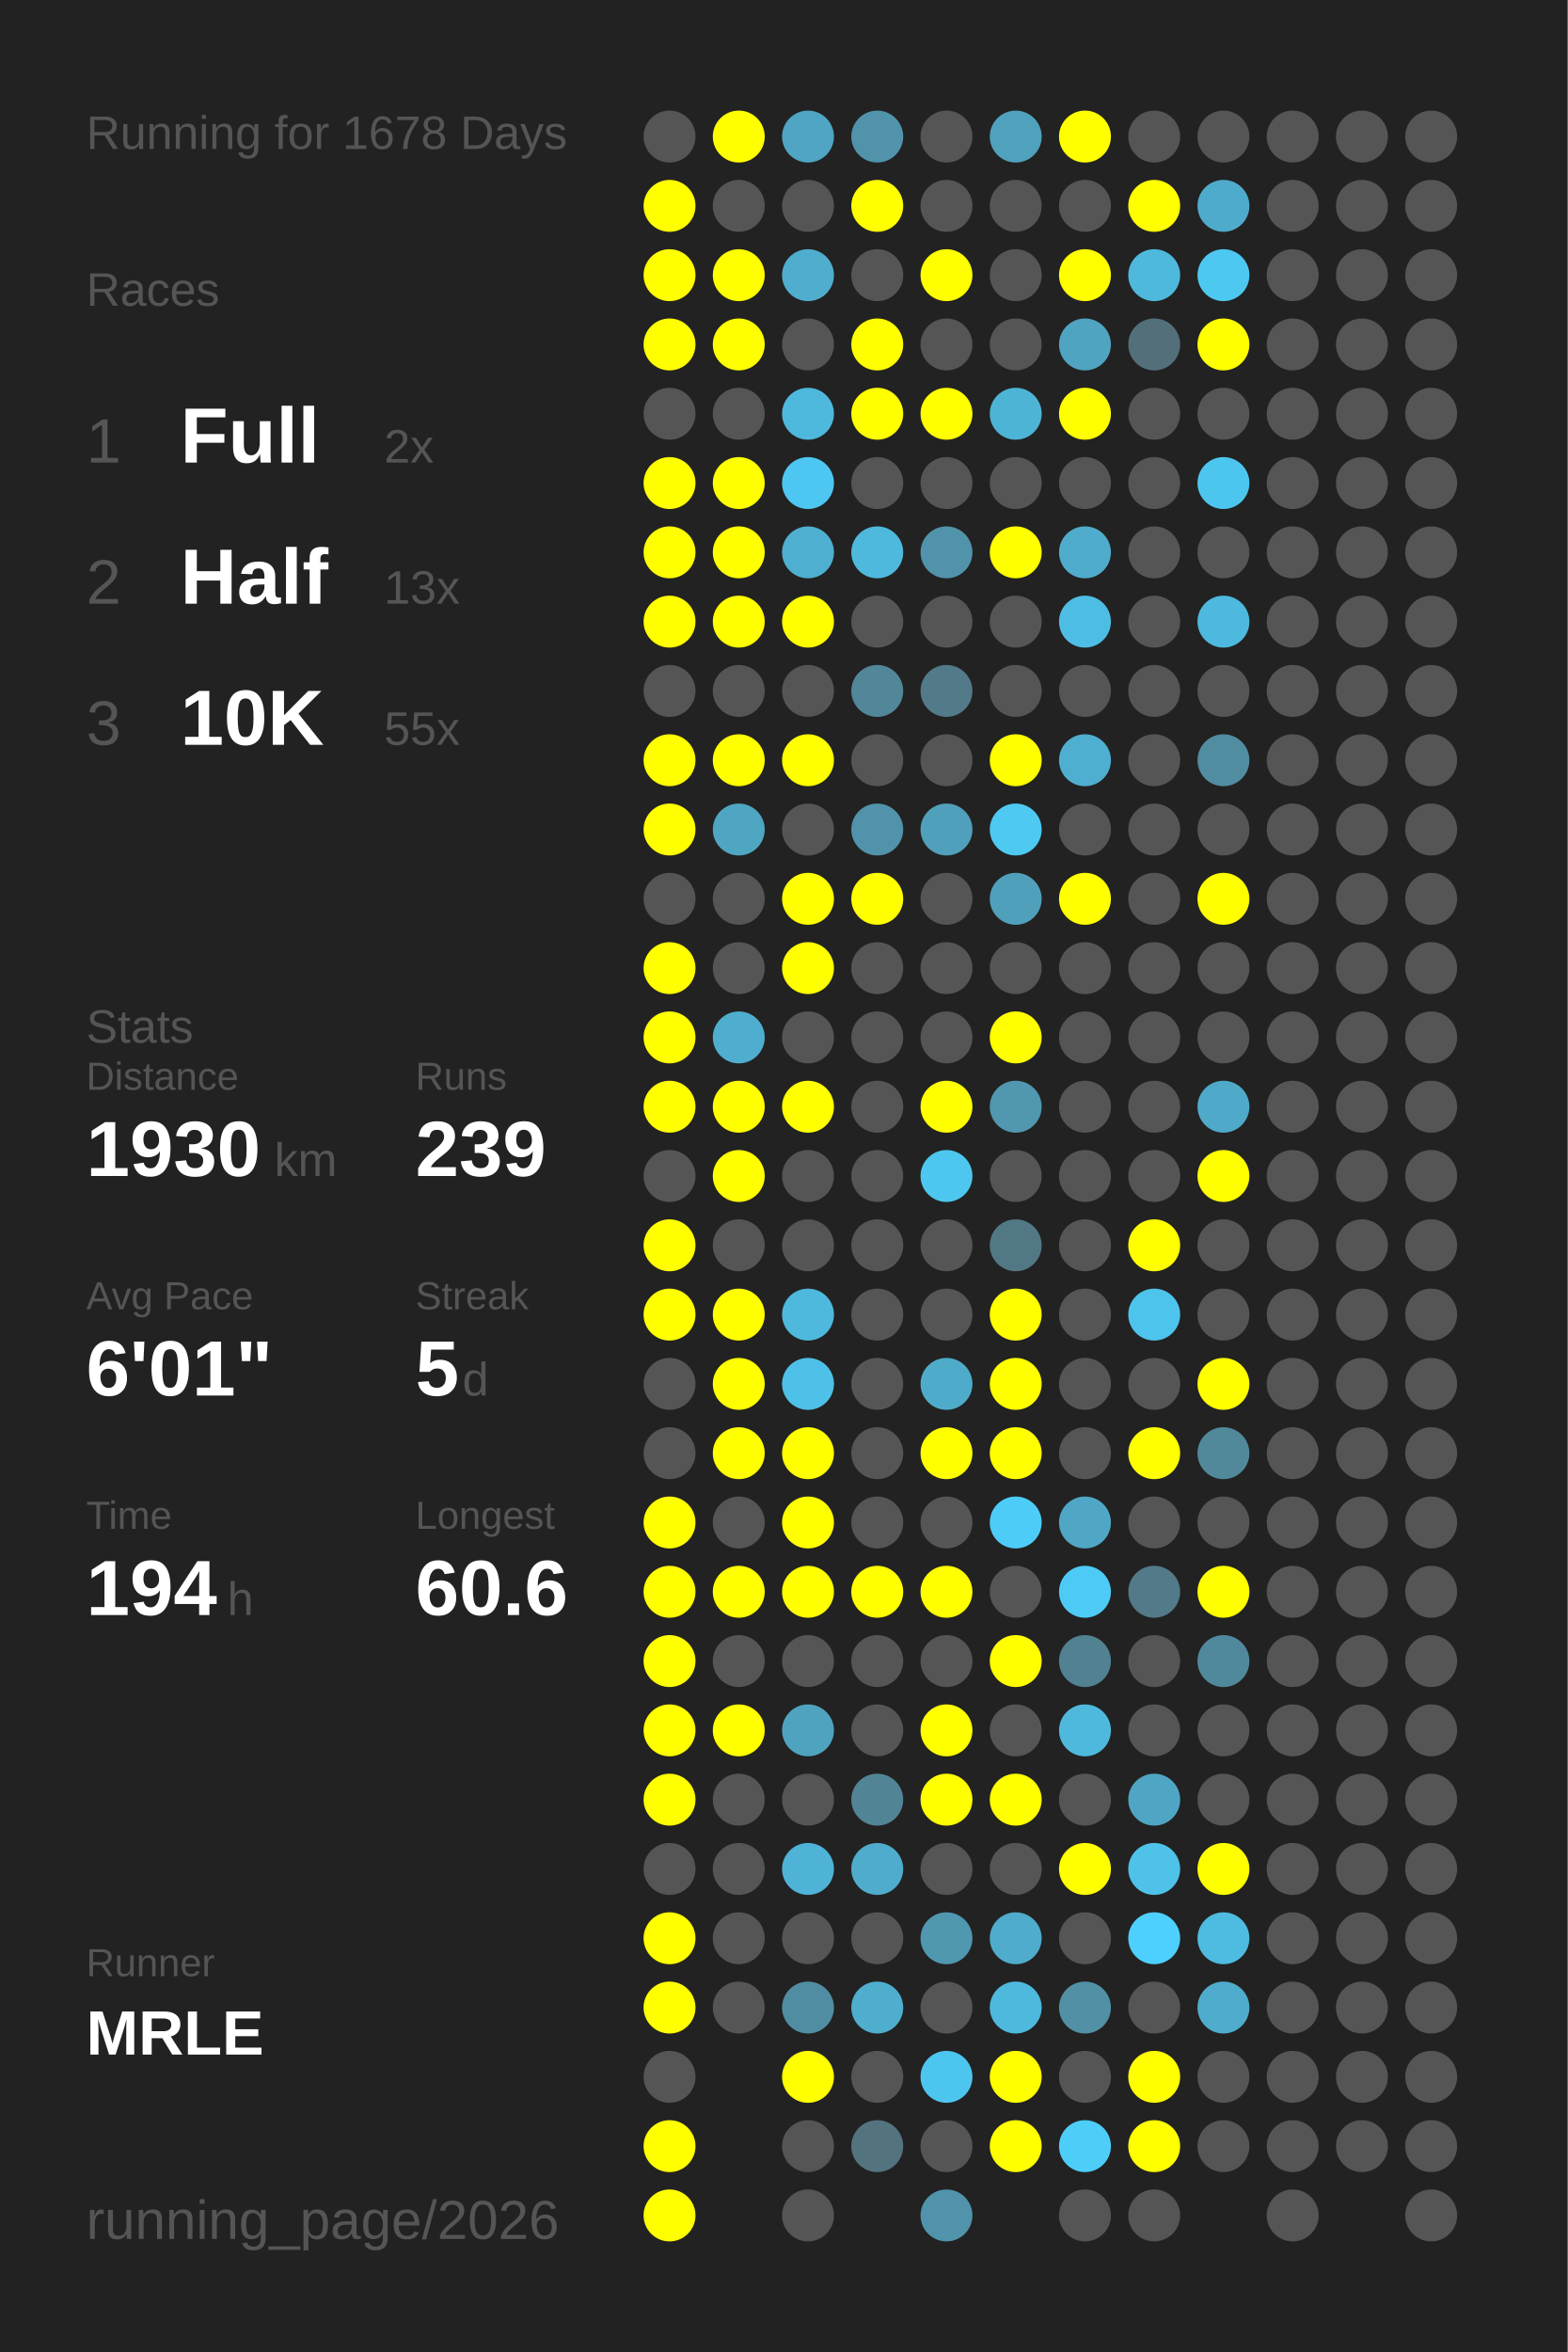
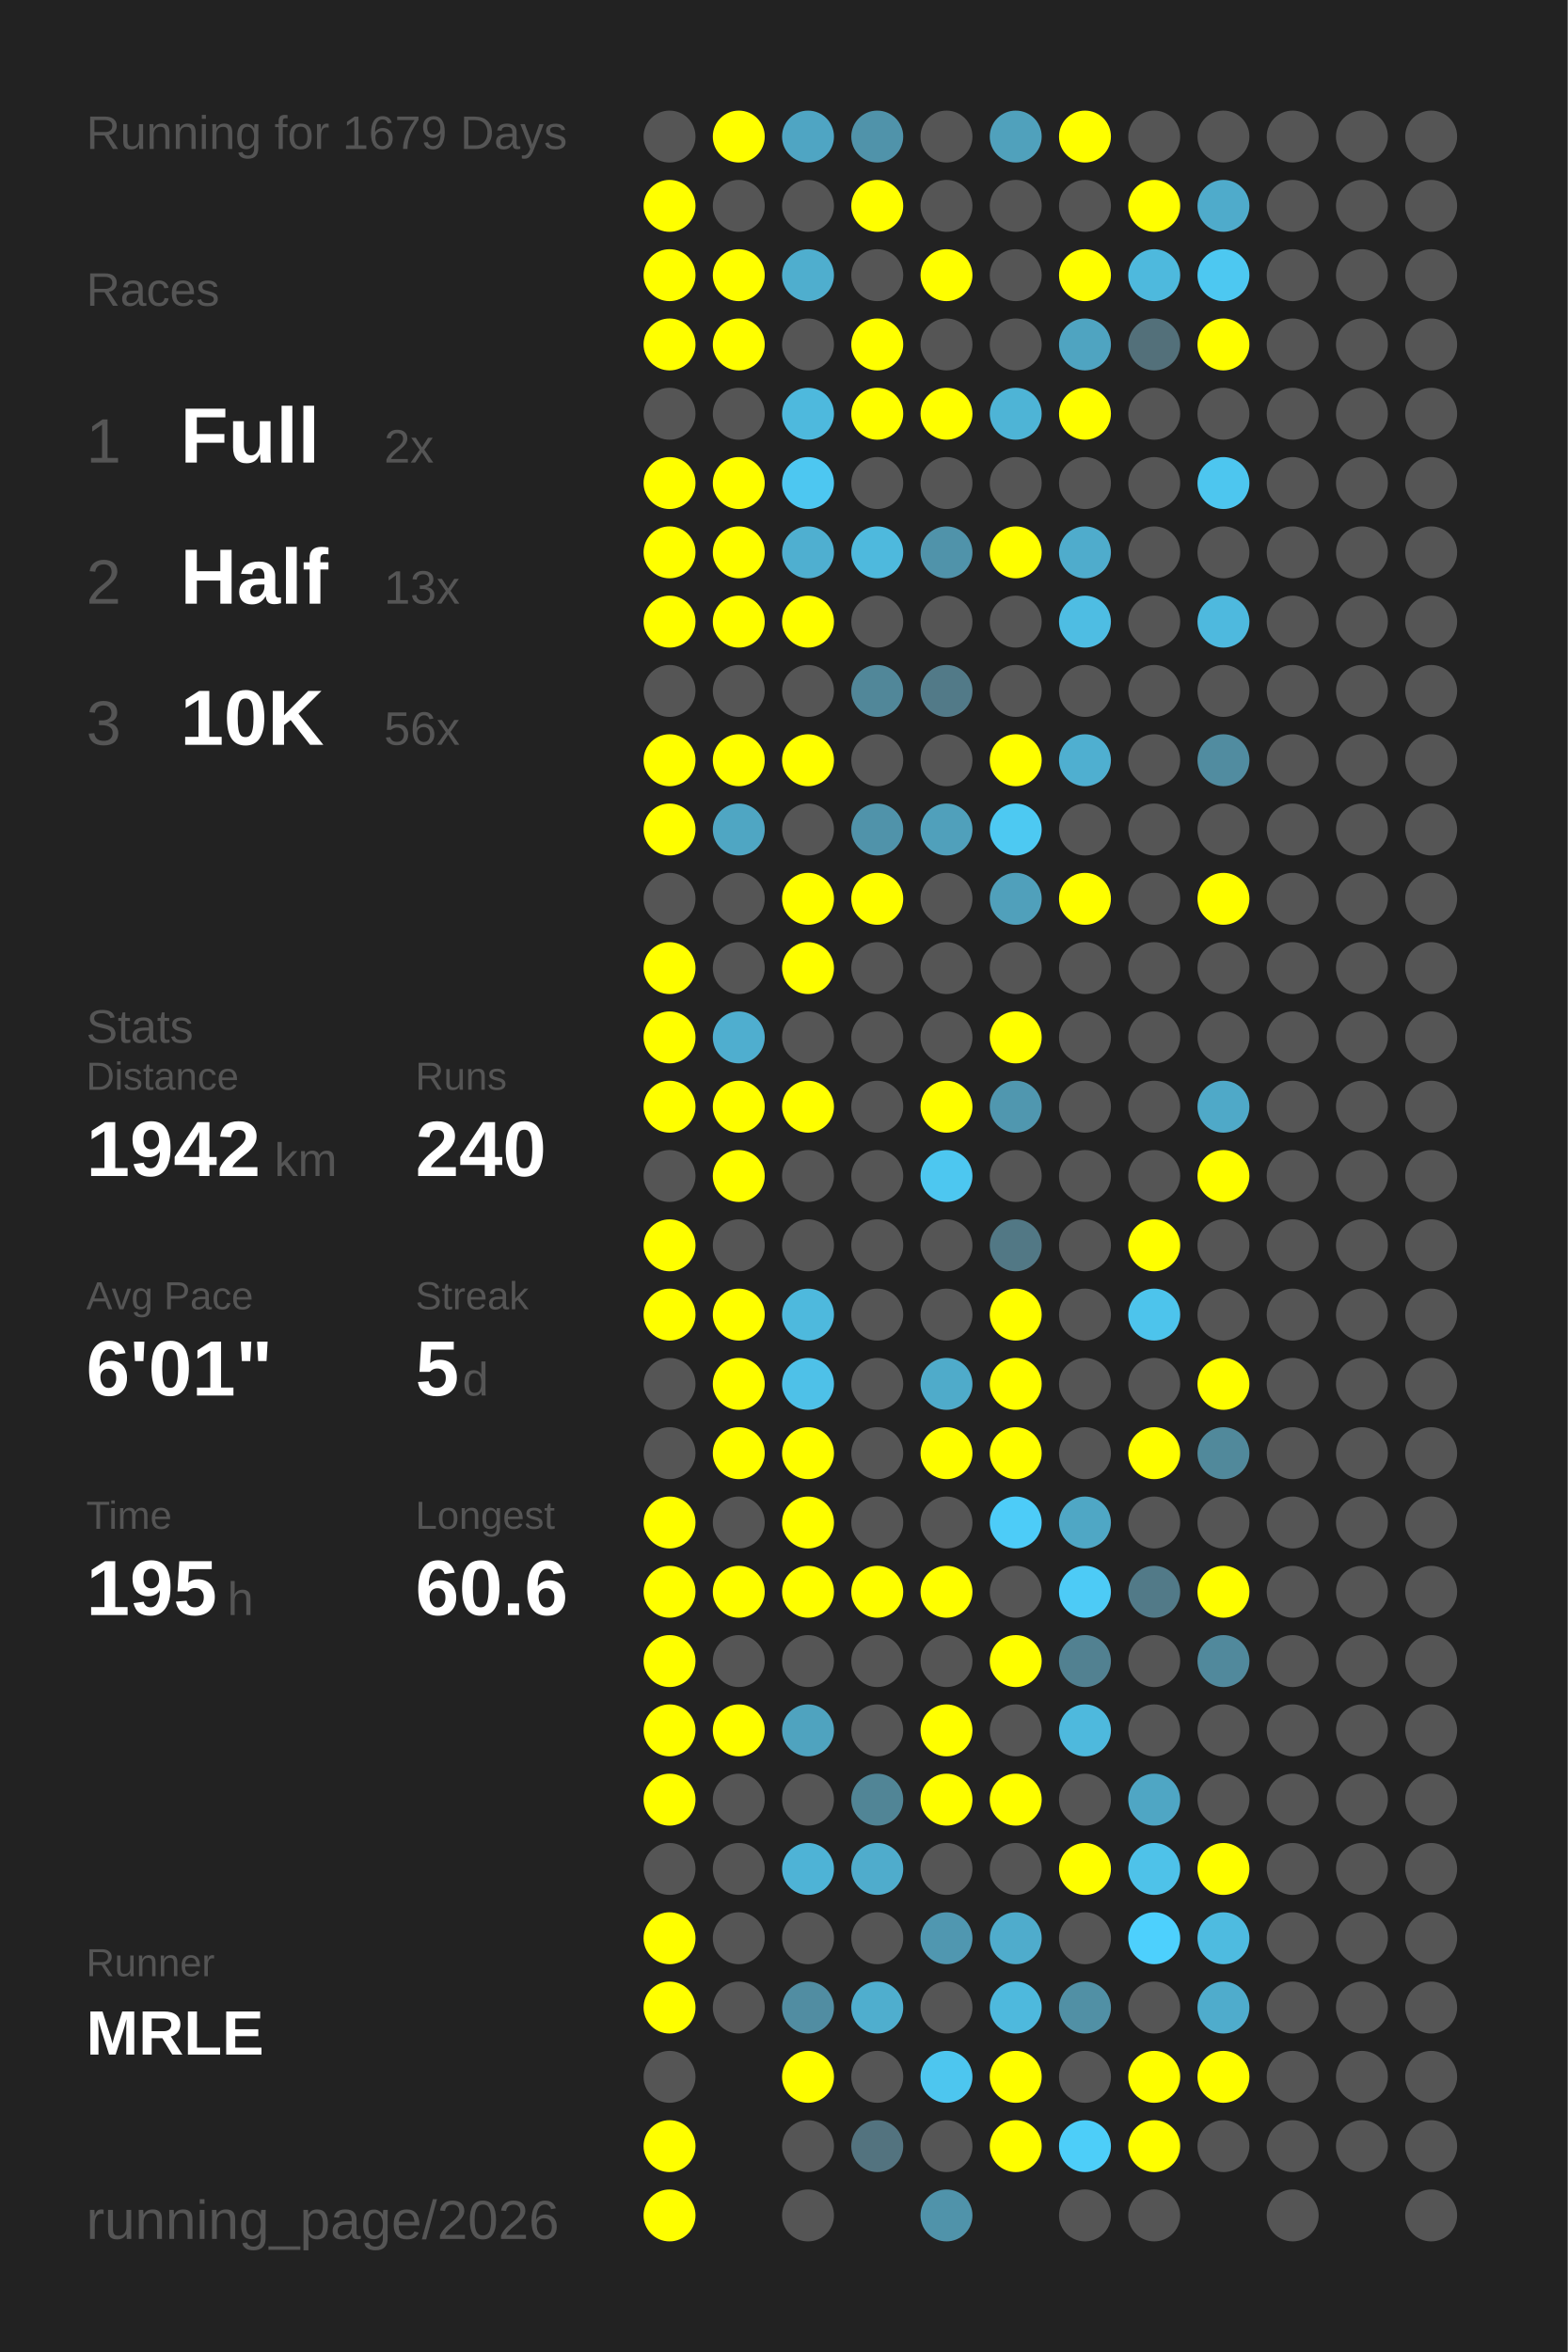
<svg xmlns="http://www.w3.org/2000/svg" baseProfile="full" height="300mm" version="1.1" viewBox="0,0,200,300" width="200mm">
  <defs />
  <rect fill="#222222" height="300" width="200" x="0" y="0" />
-   <text fill="#555555" style="font-size:6px; font-family:Arial;" x="11" y="19">Running for 1678 Days</text>
+   <text fill="#555555" style="font-size:6px; font-family:Arial;" x="11" y="19">Running for 1679 Days</text>
  <text fill="#555555" style="font-size:6px; font-family:Arial;" x="11" y="39">Races</text>
  <text fill="#555555" style="font-size:8px; font-family:Arial;" x="11" y="59">1</text>
  <text fill="#FFFFFF" style="font-size:10px; font-family:Arial; font-weight:bold;" x="23" y="59">Full</text>
  <text fill="#555555" style="font-size:6px; font-family:Arial;" x="49" y="59">2x</text>
  <text fill="#555555" style="font-size:8px; font-family:Arial;" x="11" y="77">2</text>
  <text fill="#FFFFFF" style="font-size:10px; font-family:Arial; font-weight:bold;" x="23" y="77">Half</text>
  <text fill="#555555" style="font-size:6px; font-family:Arial;" x="49" y="77">13x</text>
  <text fill="#555555" style="font-size:8px; font-family:Arial;" x="11" y="95">3</text>
  <text fill="#FFFFFF" style="font-size:10px; font-family:Arial; font-weight:bold;" x="23" y="95">10K</text>
-   <text fill="#555555" style="font-size:6px; font-family:Arial;" x="49" y="95">55x</text>
+   <text fill="#555555" style="font-size:6px; font-family:Arial;" x="49" y="95">56x</text>
  <text fill="#555555" style="font-size:6px; font-family:Arial;" x="11" y="133">Stats</text>
  <text fill="#555555" style="font-size:5px; font-family:Arial;" x="11" y="139">Distance</text>
-   <text fill="#FFFFFF" style="font-size:10px; font-family:Arial; font-weight:bold;" x="11" y="150">1930</text>
+   <text fill="#FFFFFF" style="font-size:10px; font-family:Arial; font-weight:bold;" x="11" y="150">1942</text>
  <text fill="#555555" style="font-size:6px; font-family:Arial;" x="35" y="150">km</text>
  <text fill="#555555" style="font-size:5px; font-family:Arial;" x="53" y="139">Runs</text>
-   <text fill="#FFFFFF" style="font-size:10px; font-family:Arial; font-weight:bold;" x="53" y="150">239</text>
+   <text fill="#FFFFFF" style="font-size:10px; font-family:Arial; font-weight:bold;" x="53" y="150">240</text>
  <text fill="#555555" style="font-size:5px; font-family:Arial;" x="11" y="167">Avg Pace</text>
  <text fill="#FFFFFF" style="font-size:10px; font-family:Arial; font-weight:bold;" x="11" y="178">6'01"</text>
  <text fill="#555555" style="font-size:5px; font-family:Arial;" x="53" y="167">Streak</text>
  <text fill="#FFFFFF" style="font-size:10px; font-family:Arial; font-weight:bold;" x="53" y="178">5</text>
  <text fill="#555555" style="font-size:6px; font-family:Arial;" x="59" y="178">d</text>
  <text fill="#555555" style="font-size:5px; font-family:Arial;" x="11" y="195">Time</text>
-   <text fill="#FFFFFF" style="font-size:10px; font-family:Arial; font-weight:bold;" x="11" y="206">194</text>
+   <text fill="#FFFFFF" style="font-size:10px; font-family:Arial; font-weight:bold;" x="11" y="206">195</text>
  <text fill="#555555" style="font-size:6px; font-family:Arial;" x="29" y="206">h</text>
  <text fill="#555555" style="font-size:5px; font-family:Arial;" x="53" y="195">Longest</text>
  <text fill="#FFFFFF" style="font-size:10px; font-family:Arial; font-weight:bold;" x="53" y="206">60.6</text>
  <text fill="#555555" style="font-size:5px; font-family:Arial;" x="11" y="252.065">Runner</text>
  <text fill="#FFFFFF" style="font-size:8px; font-family:Arial; font-weight:bold;" x="11" y="262.065">MRLE</text>
  <text fill="#555555" style="font-size:7px; font-family:Arial;" x="11" y="285.581">running_page/2026</text>
  <circle cx="85.417" cy="17.419" fill="#555555" r="3.312" />
  <circle cx="85.417" cy="26.258" fill="#FFFF00" r="3.312" />
  <circle cx="85.417" cy="35.097" fill="#FFFF00" r="3.312" />
  <circle cx="85.417" cy="43.935" fill="#FFFF00" r="3.312" />
  <circle cx="85.417" cy="52.774" fill="#555555" r="3.312" />
  <circle cx="85.417" cy="61.613" fill="#FFFF00" r="3.312" />
  <circle cx="85.417" cy="70.452" fill="#FFFF00" r="3.312" />
  <circle cx="85.417" cy="79.29" fill="#FFFF00" r="3.312" />
  <circle cx="85.417" cy="88.129" fill="#555555" r="3.312" />
  <circle cx="85.417" cy="96.968" fill="#FFFF00" r="3.312" />
  <circle cx="85.417" cy="105.806" fill="#FFFF00" r="3.312" />
  <circle cx="85.417" cy="114.645" fill="#555555" r="3.312" />
  <circle cx="85.417" cy="123.484" fill="#FFFF00" r="3.312" />
  <circle cx="85.417" cy="132.323" fill="#FFFF00" r="3.312" />
  <circle cx="85.417" cy="141.161" fill="#FFFF00" r="3.312" />
  <circle cx="85.417" cy="150" fill="#555555" r="3.312" />
  <circle cx="85.417" cy="158.839" fill="#FFFF00" r="3.312" />
  <circle cx="85.417" cy="167.677" fill="#FFFF00" r="3.312" />
  <circle cx="85.417" cy="176.516" fill="#555555" r="3.312" />
  <circle cx="85.417" cy="185.355" fill="#555555" r="3.312" />
  <circle cx="85.417" cy="194.194" fill="#FFFF00" r="3.312" />
  <circle cx="85.417" cy="203.032" fill="#FFFF00" r="3.312" />
  <circle cx="85.417" cy="211.871" fill="#FFFF00" r="3.312" />
  <circle cx="85.417" cy="220.71" fill="#FFFF00" r="3.312" />
  <circle cx="85.417" cy="229.548" fill="#FFFF00" r="3.312" />
  <circle cx="85.417" cy="238.387" fill="#555555" r="3.312" />
  <circle cx="85.417" cy="247.226" fill="#FFFF00" r="3.312" />
  <circle cx="85.417" cy="256.065" fill="#FFFF00" r="3.312" />
  <circle cx="85.417" cy="264.903" fill="#555555" r="3.312" />
  <circle cx="85.417" cy="273.742" fill="#FFFF00" r="3.312" />
  <circle cx="85.417" cy="282.581" fill="#FFFF00" r="3.312" />
  <circle cx="94.25" cy="17.419" fill="#FFFF00" r="3.312" />
  <circle cx="94.25" cy="26.258" fill="#555555" r="3.312" />
  <circle cx="94.25" cy="35.097" fill="#FFFF00" r="3.312" />
  <circle cx="94.25" cy="43.935" fill="#FFFF00" r="3.312" />
  <circle cx="94.25" cy="52.774" fill="#555555" r="3.312" />
  <circle cx="94.25" cy="61.613" fill="#FFFF00" r="3.312" />
  <circle cx="94.25" cy="70.452" fill="#FFFF00" r="3.312" />
  <circle cx="94.25" cy="79.29" fill="#FFFF00" r="3.312" />
  <circle cx="94.25" cy="88.129" fill="#555555" r="3.312" />
  <circle cx="94.25" cy="96.968" fill="#FFFF00" r="3.312" />
  <circle cx="94.25" cy="105.806" fill="#4fa6c3" r="3.312" />
  <circle cx="94.25" cy="114.645" fill="#555555" r="3.312" />
  <circle cx="94.25" cy="123.484" fill="#555555" r="3.312" />
  <circle cx="94.25" cy="132.323" fill="#4faecf" r="3.312" />
  <circle cx="94.25" cy="141.161" fill="#FFFF00" r="3.312" />
  <circle cx="94.25" cy="150" fill="#FFFF00" r="3.312" />
  <circle cx="94.25" cy="158.839" fill="#555555" r="3.312" />
  <circle cx="94.25" cy="167.677" fill="#FFFF00" r="3.312" />
  <circle cx="94.25" cy="176.516" fill="#FFFF00" r="3.312" />
  <circle cx="94.25" cy="185.355" fill="#FFFF00" r="3.312" />
  <circle cx="94.25" cy="194.194" fill="#555555" r="3.312" />
  <circle cx="94.25" cy="203.032" fill="#FFFF00" r="3.312" />
  <circle cx="94.25" cy="211.871" fill="#555555" r="3.312" />
  <circle cx="94.25" cy="220.71" fill="#FFFF00" r="3.312" />
  <circle cx="94.25" cy="229.548" fill="#555555" r="3.312" />
  <circle cx="94.25" cy="238.387" fill="#555555" r="3.312" />
  <circle cx="94.25" cy="247.226" fill="#555555" r="3.312" />
  <circle cx="94.25" cy="256.065" fill="#555555" r="3.312" />
  <circle cx="103.083" cy="17.419" fill="#4fa5c3" r="3.312" />
  <circle cx="103.083" cy="26.258" fill="#555555" r="3.312" />
  <circle cx="103.083" cy="35.097" fill="#4faece" r="3.312" />
  <circle cx="103.083" cy="43.935" fill="#555555" r="3.312" />
  <circle cx="103.083" cy="52.774" fill="#4eb9dd" r="3.312" />
  <circle cx="103.083" cy="61.613" fill="#4dc7f1" r="3.312" />
  <circle cx="103.083" cy="70.452" fill="#4fafd0" r="3.312" />
  <circle cx="103.083" cy="79.29" fill="#FFFF00" r="3.312" />
  <circle cx="103.083" cy="88.129" fill="#555555" r="3.312" />
  <circle cx="103.083" cy="96.968" fill="#FFFF00" r="3.312" />
  <circle cx="103.083" cy="105.806" fill="#555555" r="3.312" />
  <circle cx="103.083" cy="114.645" fill="#FFFF00" r="3.312" />
  <circle cx="103.083" cy="123.484" fill="#FFFF00" r="3.312" />
  <circle cx="103.083" cy="132.323" fill="#555555" r="3.312" />
  <circle cx="103.083" cy="141.161" fill="#FFFF00" r="3.312" />
  <circle cx="103.083" cy="150" fill="#555555" r="3.312" />
  <circle cx="103.083" cy="158.839" fill="#555555" r="3.312" />
  <circle cx="103.083" cy="167.677" fill="#4eb9dd" r="3.312" />
  <circle cx="103.083" cy="176.516" fill="#4ec1e8" r="3.312" />
  <circle cx="103.083" cy="185.355" fill="#FFFF00" r="3.312" />
  <circle cx="103.083" cy="194.194" fill="#FFFF00" r="3.312" />
  <circle cx="103.083" cy="203.032" fill="#FFFF00" r="3.312" />
  <circle cx="103.083" cy="211.871" fill="#555555" r="3.312" />
  <circle cx="103.083" cy="220.71" fill="#4fa3bf" r="3.312" />
  <circle cx="103.083" cy="229.548" fill="#555555" r="3.312" />
  <circle cx="103.083" cy="238.387" fill="#4eb3d6" r="3.312" />
  <circle cx="103.083" cy="247.226" fill="#555555" r="3.312" />
  <circle cx="103.083" cy="256.065" fill="#518da2" r="3.312" />
  <circle cx="103.083" cy="264.903" fill="#FFFF00" r="3.312" />
  <circle cx="103.083" cy="273.742" fill="#555555" r="3.312" />
  <circle cx="103.083" cy="282.581" fill="#555555" r="3.312" />
  <circle cx="111.917" cy="17.419" fill="#5093aa" r="3.312" />
  <circle cx="111.917" cy="26.258" fill="#FFFF00" r="3.312" />
  <circle cx="111.917" cy="35.097" fill="#555555" r="3.312" />
  <circle cx="111.917" cy="43.935" fill="#FFFF00" r="3.312" />
  <circle cx="111.917" cy="52.774" fill="#FFFF00" r="3.312" />
  <circle cx="111.917" cy="61.613" fill="#555555" r="3.312" />
  <circle cx="111.917" cy="70.452" fill="#4eb9dd" r="3.312" />
  <circle cx="111.917" cy="79.29" fill="#555555" r="3.312" />
  <circle cx="111.917" cy="88.129" fill="#518799" r="3.312" />
  <circle cx="111.917" cy="96.968" fill="#555555" r="3.312" />
  <circle cx="111.917" cy="105.806" fill="#5093aa" r="3.312" />
  <circle cx="111.917" cy="114.645" fill="#FFFF00" r="3.312" />
  <circle cx="111.917" cy="123.484" fill="#555555" r="3.312" />
  <circle cx="111.917" cy="132.323" fill="#555555" r="3.312" />
  <circle cx="111.917" cy="141.161" fill="#555555" r="3.312" />
  <circle cx="111.917" cy="150" fill="#555555" r="3.312" />
  <circle cx="111.917" cy="158.839" fill="#555555" r="3.312" />
  <circle cx="111.917" cy="167.677" fill="#555555" r="3.312" />
  <circle cx="111.917" cy="176.516" fill="#555555" r="3.312" />
  <circle cx="111.917" cy="185.355" fill="#555555" r="3.312" />
  <circle cx="111.917" cy="194.194" fill="#555555" r="3.312" />
  <circle cx="111.917" cy="203.032" fill="#FFFF00" r="3.312" />
  <circle cx="111.917" cy="211.871" fill="#555555" r="3.312" />
  <circle cx="111.917" cy="220.71" fill="#555555" r="3.312" />
  <circle cx="111.917" cy="229.548" fill="#518596" r="3.312" />
  <circle cx="111.917" cy="238.387" fill="#4faccc" r="3.312" />
  <circle cx="111.917" cy="247.226" fill="#555555" r="3.312" />
  <circle cx="111.917" cy="256.065" fill="#4faece" r="3.312" />
  <circle cx="111.917" cy="264.903" fill="#555555" r="3.312" />
  <circle cx="111.917" cy="273.742" fill="#53737f" r="3.312" />
  <circle cx="120.75" cy="17.419" fill="#555555" r="3.312" />
  <circle cx="120.75" cy="26.258" fill="#555555" r="3.312" />
  <circle cx="120.75" cy="35.097" fill="#FFFF00" r="3.312" />
  <circle cx="120.75" cy="43.935" fill="#555555" r="3.312" />
  <circle cx="120.75" cy="52.774" fill="#FFFF00" r="3.312" />
  <circle cx="120.75" cy="61.613" fill="#555555" r="3.312" />
  <circle cx="120.75" cy="70.452" fill="#5093aa" r="3.312" />
  <circle cx="120.75" cy="79.29" fill="#555555" r="3.312" />
  <circle cx="120.75" cy="88.129" fill="#527a88" r="3.312" />
  <circle cx="120.75" cy="96.968" fill="#555555" r="3.312" />
  <circle cx="120.75" cy="105.806" fill="#50a0bb" r="3.312" />
  <circle cx="120.75" cy="114.645" fill="#555555" r="3.312" />
  <circle cx="120.75" cy="123.484" fill="#555555" r="3.312" />
  <circle cx="120.75" cy="132.323" fill="#555555" r="3.312" />
  <circle cx="120.75" cy="141.161" fill="#FFFF00" r="3.312" />
  <circle cx="120.75" cy="150" fill="#4dc7f0" r="3.312" />
  <circle cx="120.75" cy="158.839" fill="#555555" r="3.312" />
  <circle cx="120.75" cy="167.677" fill="#555555" r="3.312" />
  <circle cx="120.75" cy="176.516" fill="#4fabca" r="3.312" />
  <circle cx="120.75" cy="185.355" fill="#FFFF00" r="3.312" />
  <circle cx="120.75" cy="194.194" fill="#555555" r="3.312" />
  <circle cx="120.75" cy="203.032" fill="#FFFF00" r="3.312" />
  <circle cx="120.75" cy="211.871" fill="#555555" r="3.312" />
  <circle cx="120.75" cy="220.71" fill="#FFFF00" r="3.312" />
  <circle cx="120.75" cy="229.548" fill="#FFFF00" r="3.312" />
  <circle cx="120.75" cy="238.387" fill="#555555" r="3.312" />
  <circle cx="120.75" cy="247.226" fill="#5097b0" r="3.312" />
  <circle cx="120.75" cy="256.065" fill="#555555" r="3.312" />
  <circle cx="120.75" cy="264.903" fill="#4dc6ef" r="3.312" />
  <circle cx="120.75" cy="273.742" fill="#555555" r="3.312" />
  <circle cx="120.75" cy="282.581" fill="#5093aa" r="3.312" />
  <circle cx="129.583" cy="17.419" fill="#50a1bc" r="3.312" />
  <circle cx="129.583" cy="26.258" fill="#555555" r="3.312" />
  <circle cx="129.583" cy="35.097" fill="#555555" r="3.312" />
  <circle cx="129.583" cy="43.935" fill="#555555" r="3.312" />
  <circle cx="129.583" cy="52.774" fill="#4eb4d6" r="3.312" />
  <circle cx="129.583" cy="61.613" fill="#555555" r="3.312" />
  <circle cx="129.583" cy="70.452" fill="#FFFF00" r="3.312" />
  <circle cx="129.583" cy="79.29" fill="#555555" r="3.312" />
  <circle cx="129.583" cy="88.129" fill="#555555" r="3.312" />
  <circle cx="129.583" cy="96.968" fill="#FFFF00" r="3.312" />
  <circle cx="129.583" cy="105.806" fill="#4dc9f2" r="3.312" />
  <circle cx="129.583" cy="114.645" fill="#50a0bb" r="3.312" />
  <circle cx="129.583" cy="123.484" fill="#555555" r="3.312" />
  <circle cx="129.583" cy="132.323" fill="#FFFF00" r="3.312" />
  <circle cx="129.583" cy="141.161" fill="#5097af" r="3.312" />
  <circle cx="129.583" cy="150" fill="#555555" r="3.312" />
  <circle cx="129.583" cy="158.839" fill="#527885" r="3.312" />
  <circle cx="129.583" cy="167.677" fill="#FFFF00" r="3.312" />
  <circle cx="129.583" cy="176.516" fill="#FFFF00" r="3.312" />
  <circle cx="129.583" cy="185.355" fill="#FFFF00" r="3.312" />
  <circle cx="129.583" cy="194.194" fill="#4dccf8" r="3.312" />
  <circle cx="129.583" cy="203.032" fill="#555555" r="3.312" />
  <circle cx="129.583" cy="211.871" fill="#FFFF00" r="3.312" />
  <circle cx="129.583" cy="220.71" fill="#555555" r="3.312" />
  <circle cx="129.583" cy="229.548" fill="#FFFF00" r="3.312" />
  <circle cx="129.583" cy="238.387" fill="#555555" r="3.312" />
  <circle cx="129.583" cy="247.226" fill="#4faccc" r="3.312" />
  <circle cx="129.583" cy="256.065" fill="#4eb9dd" r="3.312" />
  <circle cx="129.583" cy="264.903" fill="#FFFF00" r="3.312" />
  <circle cx="129.583" cy="273.742" fill="#FFFF00" r="3.312" />
  <circle cx="138.417" cy="17.419" fill="#FFFF00" r="3.312" />
  <circle cx="138.417" cy="26.258" fill="#555555" r="3.312" />
  <circle cx="138.417" cy="35.097" fill="#FFFF00" r="3.312" />
  <circle cx="138.417" cy="43.935" fill="#4fa4c1" r="3.312" />
  <circle cx="138.417" cy="52.774" fill="#FFFF00" r="3.312" />
  <circle cx="138.417" cy="61.613" fill="#555555" r="3.312" />
  <circle cx="138.417" cy="70.452" fill="#4faccc" r="3.312" />
  <circle cx="138.417" cy="79.29" fill="#4ebde3" r="3.312" />
  <circle cx="138.417" cy="88.129" fill="#555555" r="3.312" />
  <circle cx="138.417" cy="96.968" fill="#4fafd0" r="3.312" />
  <circle cx="138.417" cy="105.806" fill="#555555" r="3.312" />
  <circle cx="138.417" cy="114.645" fill="#FFFF00" r="3.312" />
  <circle cx="138.417" cy="123.484" fill="#555555" r="3.312" />
  <circle cx="138.417" cy="132.323" fill="#555555" r="3.312" />
  <circle cx="138.417" cy="141.161" fill="#555555" r="3.312" />
  <circle cx="138.417" cy="150" fill="#555555" r="3.312" />
  <circle cx="138.417" cy="158.839" fill="#555555" r="3.312" />
  <circle cx="138.417" cy="167.677" fill="#555555" r="3.312" />
  <circle cx="138.417" cy="176.516" fill="#555555" r="3.312" />
  <circle cx="138.417" cy="185.355" fill="#555555" r="3.312" />
  <circle cx="138.417" cy="194.194" fill="#4fa7c5" r="3.312" />
  <circle cx="138.417" cy="203.032" fill="#4dcbf6" r="3.312" />
  <circle cx="138.417" cy="211.871" fill="#528191" r="3.312" />
  <circle cx="138.417" cy="220.71" fill="#4eb9dd" r="3.312" />
  <circle cx="138.417" cy="229.548" fill="#555555" r="3.312" />
  <circle cx="138.417" cy="238.387" fill="#FFFF00" r="3.312" />
  <circle cx="138.417" cy="247.226" fill="#555555" r="3.312" />
  <circle cx="138.417" cy="256.065" fill="#5190a5" r="3.312" />
  <circle cx="138.417" cy="264.903" fill="#555555" r="3.312" />
  <circle cx="138.417" cy="273.742" fill="#4dcef9" r="3.312" />
  <circle cx="138.417" cy="282.581" fill="#555555" r="3.312" />
  <circle cx="147.25" cy="17.419" fill="#555555" r="3.312" />
  <circle cx="147.25" cy="26.258" fill="#FFFF00" r="3.312" />
  <circle cx="147.25" cy="35.097" fill="#4eb9dd" r="3.312" />
  <circle cx="147.25" cy="43.935" fill="#53707a" r="3.312" />
  <circle cx="147.25" cy="52.774" fill="#555555" r="3.312" />
  <circle cx="147.25" cy="61.613" fill="#555555" r="3.312" />
  <circle cx="147.25" cy="70.452" fill="#555555" r="3.312" />
  <circle cx="147.25" cy="79.29" fill="#555555" r="3.312" />
  <circle cx="147.25" cy="88.129" fill="#555555" r="3.312" />
  <circle cx="147.25" cy="96.968" fill="#555555" r="3.312" />
  <circle cx="147.25" cy="105.806" fill="#555555" r="3.312" />
  <circle cx="147.25" cy="114.645" fill="#555555" r="3.312" />
  <circle cx="147.25" cy="123.484" fill="#555555" r="3.312" />
  <circle cx="147.25" cy="132.323" fill="#555555" r="3.312" />
  <circle cx="147.25" cy="141.161" fill="#555555" r="3.312" />
  <circle cx="147.25" cy="150" fill="#555555" r="3.312" />
  <circle cx="147.25" cy="158.839" fill="#FFFF00" r="3.312" />
  <circle cx="147.25" cy="167.677" fill="#4dc4ec" r="3.312" />
  <circle cx="147.25" cy="176.516" fill="#555555" r="3.312" />
  <circle cx="147.25" cy="185.355" fill="#FFFF00" r="3.312" />
  <circle cx="147.25" cy="194.194" fill="#555555" r="3.312" />
  <circle cx="147.25" cy="203.032" fill="#527a88" r="3.312" />
  <circle cx="147.25" cy="211.871" fill="#555555" r="3.312" />
  <circle cx="147.25" cy="220.71" fill="#555555" r="3.312" />
  <circle cx="147.25" cy="229.548" fill="#4fa6c4" r="3.312" />
  <circle cx="147.25" cy="238.387" fill="#4ec2e9" r="3.312" />
  <circle cx="147.25" cy="247.226" fill="#4dd0fd" r="3.312" />
  <circle cx="147.25" cy="256.065" fill="#555555" r="3.312" />
  <circle cx="147.25" cy="264.903" fill="#FFFF00" r="3.312" />
  <circle cx="147.25" cy="273.742" fill="#FFFF00" r="3.312" />
  <circle cx="147.25" cy="282.581" fill="#555555" r="3.312" />
  <circle cx="156.083" cy="17.419" fill="#555555" r="3.312" />
  <circle cx="156.083" cy="26.258" fill="#4fabcb" r="3.312" />
  <circle cx="156.083" cy="35.097" fill="#4dc8f1" r="3.312" />
  <circle cx="156.083" cy="43.935" fill="#FFFF00" r="3.312" />
  <circle cx="156.083" cy="52.774" fill="#555555" r="3.312" />
  <circle cx="156.083" cy="61.613" fill="#4dc6ef" r="3.312" />
  <circle cx="156.083" cy="70.452" fill="#555555" r="3.312" />
  <circle cx="156.083" cy="79.29" fill="#4eb9de" r="3.312" />
  <circle cx="156.083" cy="88.129" fill="#555555" r="3.312" />
  <circle cx="156.083" cy="96.968" fill="#518ca0" r="3.312" />
  <circle cx="156.083" cy="105.806" fill="#555555" r="3.312" />
  <circle cx="156.083" cy="114.645" fill="#FFFF00" r="3.312" />
  <circle cx="156.083" cy="123.484" fill="#555555" r="3.312" />
  <circle cx="156.083" cy="132.323" fill="#555555" r="3.312" />
  <circle cx="156.083" cy="141.161" fill="#4fa9c8" r="3.312" />
  <circle cx="156.083" cy="150" fill="#FFFF00" r="3.312" />
  <circle cx="156.083" cy="158.839" fill="#555555" r="3.312" />
  <circle cx="156.083" cy="167.677" fill="#555555" r="3.312" />
  <circle cx="156.083" cy="176.516" fill="#FFFF00" r="3.312" />
  <circle cx="156.083" cy="185.355" fill="#51899b" r="3.312" />
  <circle cx="156.083" cy="194.194" fill="#555555" r="3.312" />
  <circle cx="156.083" cy="203.032" fill="#FFFF00" r="3.312" />
  <circle cx="156.083" cy="211.871" fill="#51899c" r="3.312" />
  <circle cx="156.083" cy="220.71" fill="#555555" r="3.312" />
  <circle cx="156.083" cy="229.548" fill="#555555" r="3.312" />
  <circle cx="156.083" cy="238.387" fill="#FFFF00" r="3.312" />
  <circle cx="156.083" cy="247.226" fill="#4ebbe0" r="3.312" />
  <circle cx="156.083" cy="256.065" fill="#4faccc" r="3.312" />
-   <circle cx="156.083" cy="264.903" fill="#555555" r="3.312" />
+   <circle cx="156.083" cy="264.903" fill="#FFFF00" r="3.312" />
  <circle cx="156.083" cy="273.742" fill="#555555" r="3.312" />
  <circle cx="164.917" cy="17.419" fill="#555555" r="3.312" />
  <circle cx="164.917" cy="26.258" fill="#555555" r="3.312" />
  <circle cx="164.917" cy="35.097" fill="#555555" r="3.312" />
  <circle cx="164.917" cy="43.935" fill="#555555" r="3.312" />
  <circle cx="164.917" cy="52.774" fill="#555555" r="3.312" />
  <circle cx="164.917" cy="61.613" fill="#555555" r="3.312" />
  <circle cx="164.917" cy="70.452" fill="#555555" r="3.312" />
  <circle cx="164.917" cy="79.29" fill="#555555" r="3.312" />
  <circle cx="164.917" cy="88.129" fill="#555555" r="3.312" />
  <circle cx="164.917" cy="96.968" fill="#555555" r="3.312" />
  <circle cx="164.917" cy="105.806" fill="#555555" r="3.312" />
  <circle cx="164.917" cy="114.645" fill="#555555" r="3.312" />
  <circle cx="164.917" cy="123.484" fill="#555555" r="3.312" />
  <circle cx="164.917" cy="132.323" fill="#555555" r="3.312" />
  <circle cx="164.917" cy="141.161" fill="#555555" r="3.312" />
  <circle cx="164.917" cy="150" fill="#555555" r="3.312" />
  <circle cx="164.917" cy="158.839" fill="#555555" r="3.312" />
  <circle cx="164.917" cy="167.677" fill="#555555" r="3.312" />
  <circle cx="164.917" cy="176.516" fill="#555555" r="3.312" />
  <circle cx="164.917" cy="185.355" fill="#555555" r="3.312" />
  <circle cx="164.917" cy="194.194" fill="#555555" r="3.312" />
  <circle cx="164.917" cy="203.032" fill="#555555" r="3.312" />
  <circle cx="164.917" cy="211.871" fill="#555555" r="3.312" />
  <circle cx="164.917" cy="220.71" fill="#555555" r="3.312" />
  <circle cx="164.917" cy="229.548" fill="#555555" r="3.312" />
  <circle cx="164.917" cy="238.387" fill="#555555" r="3.312" />
  <circle cx="164.917" cy="247.226" fill="#555555" r="3.312" />
  <circle cx="164.917" cy="256.065" fill="#555555" r="3.312" />
  <circle cx="164.917" cy="264.903" fill="#555555" r="3.312" />
  <circle cx="164.917" cy="273.742" fill="#555555" r="3.312" />
  <circle cx="164.917" cy="282.581" fill="#555555" r="3.312" />
  <circle cx="173.75" cy="17.419" fill="#555555" r="3.312" />
  <circle cx="173.75" cy="26.258" fill="#555555" r="3.312" />
  <circle cx="173.75" cy="35.097" fill="#555555" r="3.312" />
  <circle cx="173.75" cy="43.935" fill="#555555" r="3.312" />
  <circle cx="173.75" cy="52.774" fill="#555555" r="3.312" />
  <circle cx="173.75" cy="61.613" fill="#555555" r="3.312" />
  <circle cx="173.75" cy="70.452" fill="#555555" r="3.312" />
  <circle cx="173.75" cy="79.29" fill="#555555" r="3.312" />
  <circle cx="173.75" cy="88.129" fill="#555555" r="3.312" />
  <circle cx="173.75" cy="96.968" fill="#555555" r="3.312" />
  <circle cx="173.75" cy="105.806" fill="#555555" r="3.312" />
  <circle cx="173.75" cy="114.645" fill="#555555" r="3.312" />
  <circle cx="173.75" cy="123.484" fill="#555555" r="3.312" />
  <circle cx="173.75" cy="132.323" fill="#555555" r="3.312" />
  <circle cx="173.75" cy="141.161" fill="#555555" r="3.312" />
  <circle cx="173.75" cy="150" fill="#555555" r="3.312" />
  <circle cx="173.75" cy="158.839" fill="#555555" r="3.312" />
  <circle cx="173.75" cy="167.677" fill="#555555" r="3.312" />
  <circle cx="173.75" cy="176.516" fill="#555555" r="3.312" />
  <circle cx="173.75" cy="185.355" fill="#555555" r="3.312" />
  <circle cx="173.75" cy="194.194" fill="#555555" r="3.312" />
  <circle cx="173.75" cy="203.032" fill="#555555" r="3.312" />
  <circle cx="173.75" cy="211.871" fill="#555555" r="3.312" />
  <circle cx="173.75" cy="220.71" fill="#555555" r="3.312" />
  <circle cx="173.75" cy="229.548" fill="#555555" r="3.312" />
  <circle cx="173.75" cy="238.387" fill="#555555" r="3.312" />
  <circle cx="173.75" cy="247.226" fill="#555555" r="3.312" />
  <circle cx="173.75" cy="256.065" fill="#555555" r="3.312" />
  <circle cx="173.75" cy="264.903" fill="#555555" r="3.312" />
  <circle cx="173.75" cy="273.742" fill="#555555" r="3.312" />
  <circle cx="182.583" cy="17.419" fill="#555555" r="3.312" />
  <circle cx="182.583" cy="26.258" fill="#555555" r="3.312" />
  <circle cx="182.583" cy="35.097" fill="#555555" r="3.312" />
  <circle cx="182.583" cy="43.935" fill="#555555" r="3.312" />
  <circle cx="182.583" cy="52.774" fill="#555555" r="3.312" />
  <circle cx="182.583" cy="61.613" fill="#555555" r="3.312" />
  <circle cx="182.583" cy="70.452" fill="#555555" r="3.312" />
  <circle cx="182.583" cy="79.29" fill="#555555" r="3.312" />
  <circle cx="182.583" cy="88.129" fill="#555555" r="3.312" />
  <circle cx="182.583" cy="96.968" fill="#555555" r="3.312" />
  <circle cx="182.583" cy="105.806" fill="#555555" r="3.312" />
  <circle cx="182.583" cy="114.645" fill="#555555" r="3.312" />
  <circle cx="182.583" cy="123.484" fill="#555555" r="3.312" />
  <circle cx="182.583" cy="132.323" fill="#555555" r="3.312" />
  <circle cx="182.583" cy="141.161" fill="#555555" r="3.312" />
  <circle cx="182.583" cy="150" fill="#555555" r="3.312" />
  <circle cx="182.583" cy="158.839" fill="#555555" r="3.312" />
  <circle cx="182.583" cy="167.677" fill="#555555" r="3.312" />
  <circle cx="182.583" cy="176.516" fill="#555555" r="3.312" />
  <circle cx="182.583" cy="185.355" fill="#555555" r="3.312" />
  <circle cx="182.583" cy="194.194" fill="#555555" r="3.312" />
  <circle cx="182.583" cy="203.032" fill="#555555" r="3.312" />
  <circle cx="182.583" cy="211.871" fill="#555555" r="3.312" />
  <circle cx="182.583" cy="220.71" fill="#555555" r="3.312" />
  <circle cx="182.583" cy="229.548" fill="#555555" r="3.312" />
  <circle cx="182.583" cy="238.387" fill="#555555" r="3.312" />
  <circle cx="182.583" cy="247.226" fill="#555555" r="3.312" />
  <circle cx="182.583" cy="256.065" fill="#555555" r="3.312" />
  <circle cx="182.583" cy="264.903" fill="#555555" r="3.312" />
  <circle cx="182.583" cy="273.742" fill="#555555" r="3.312" />
  <circle cx="182.583" cy="282.581" fill="#555555" r="3.312" />
</svg>
